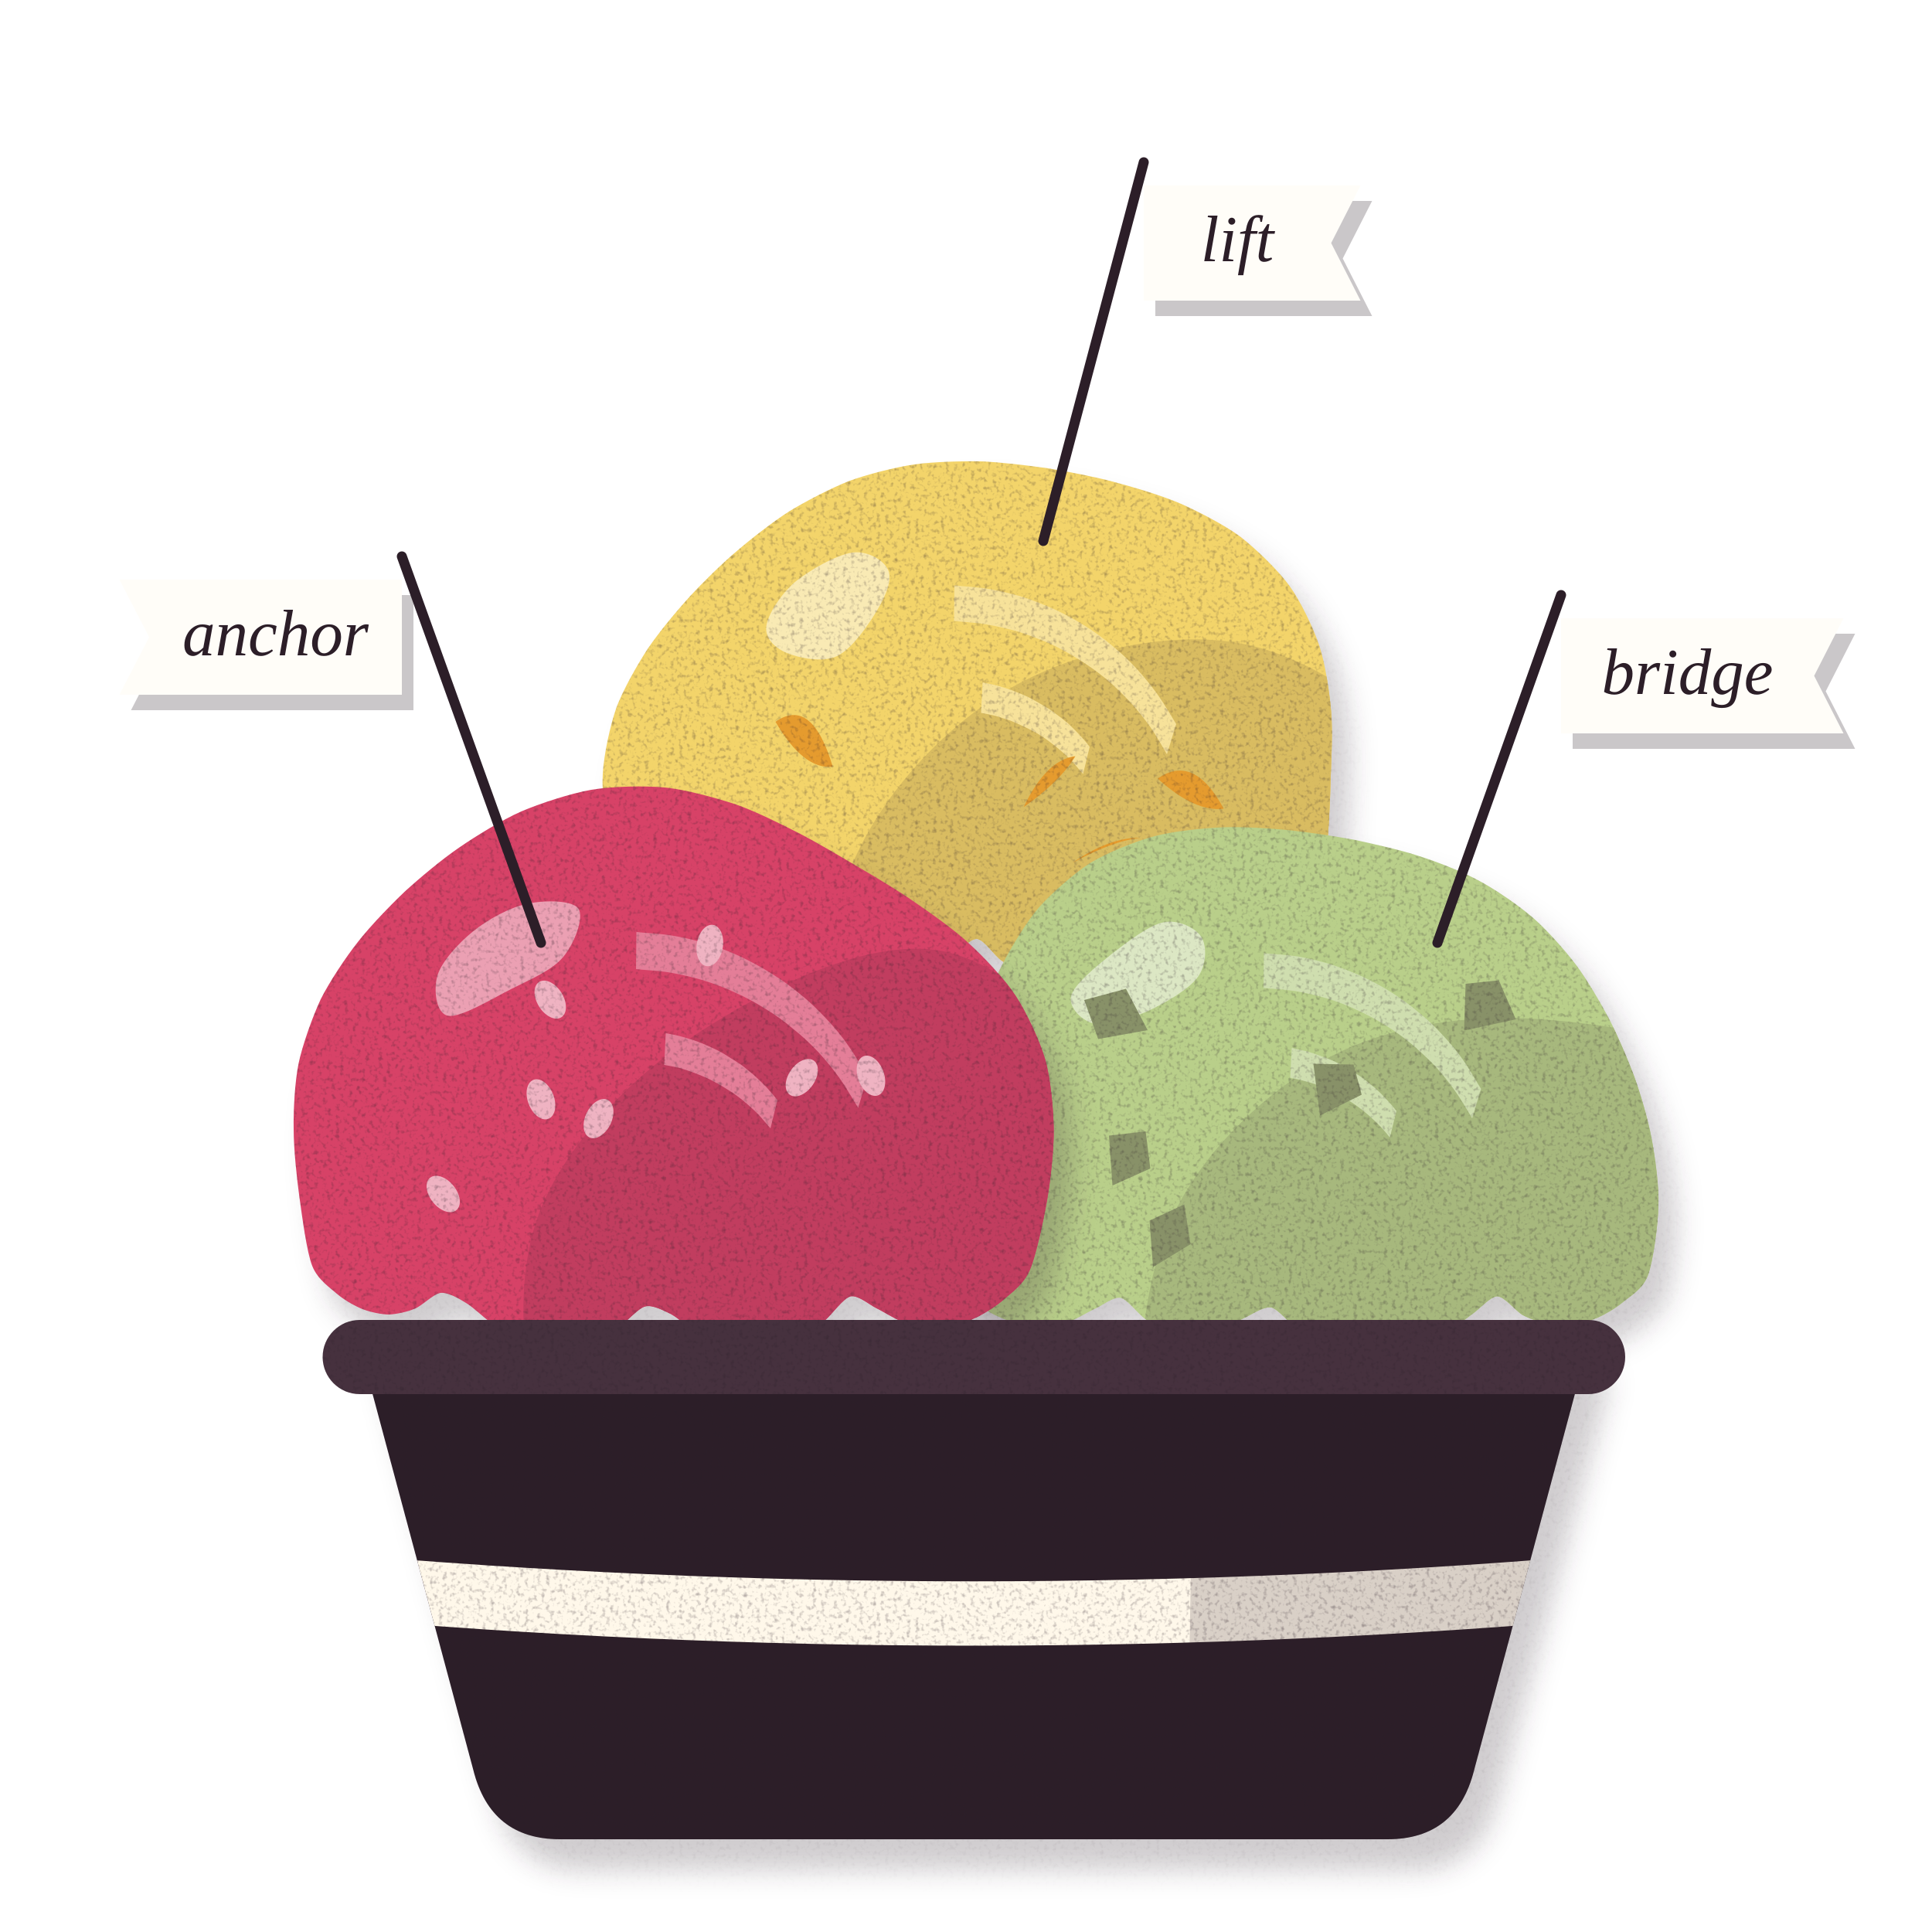
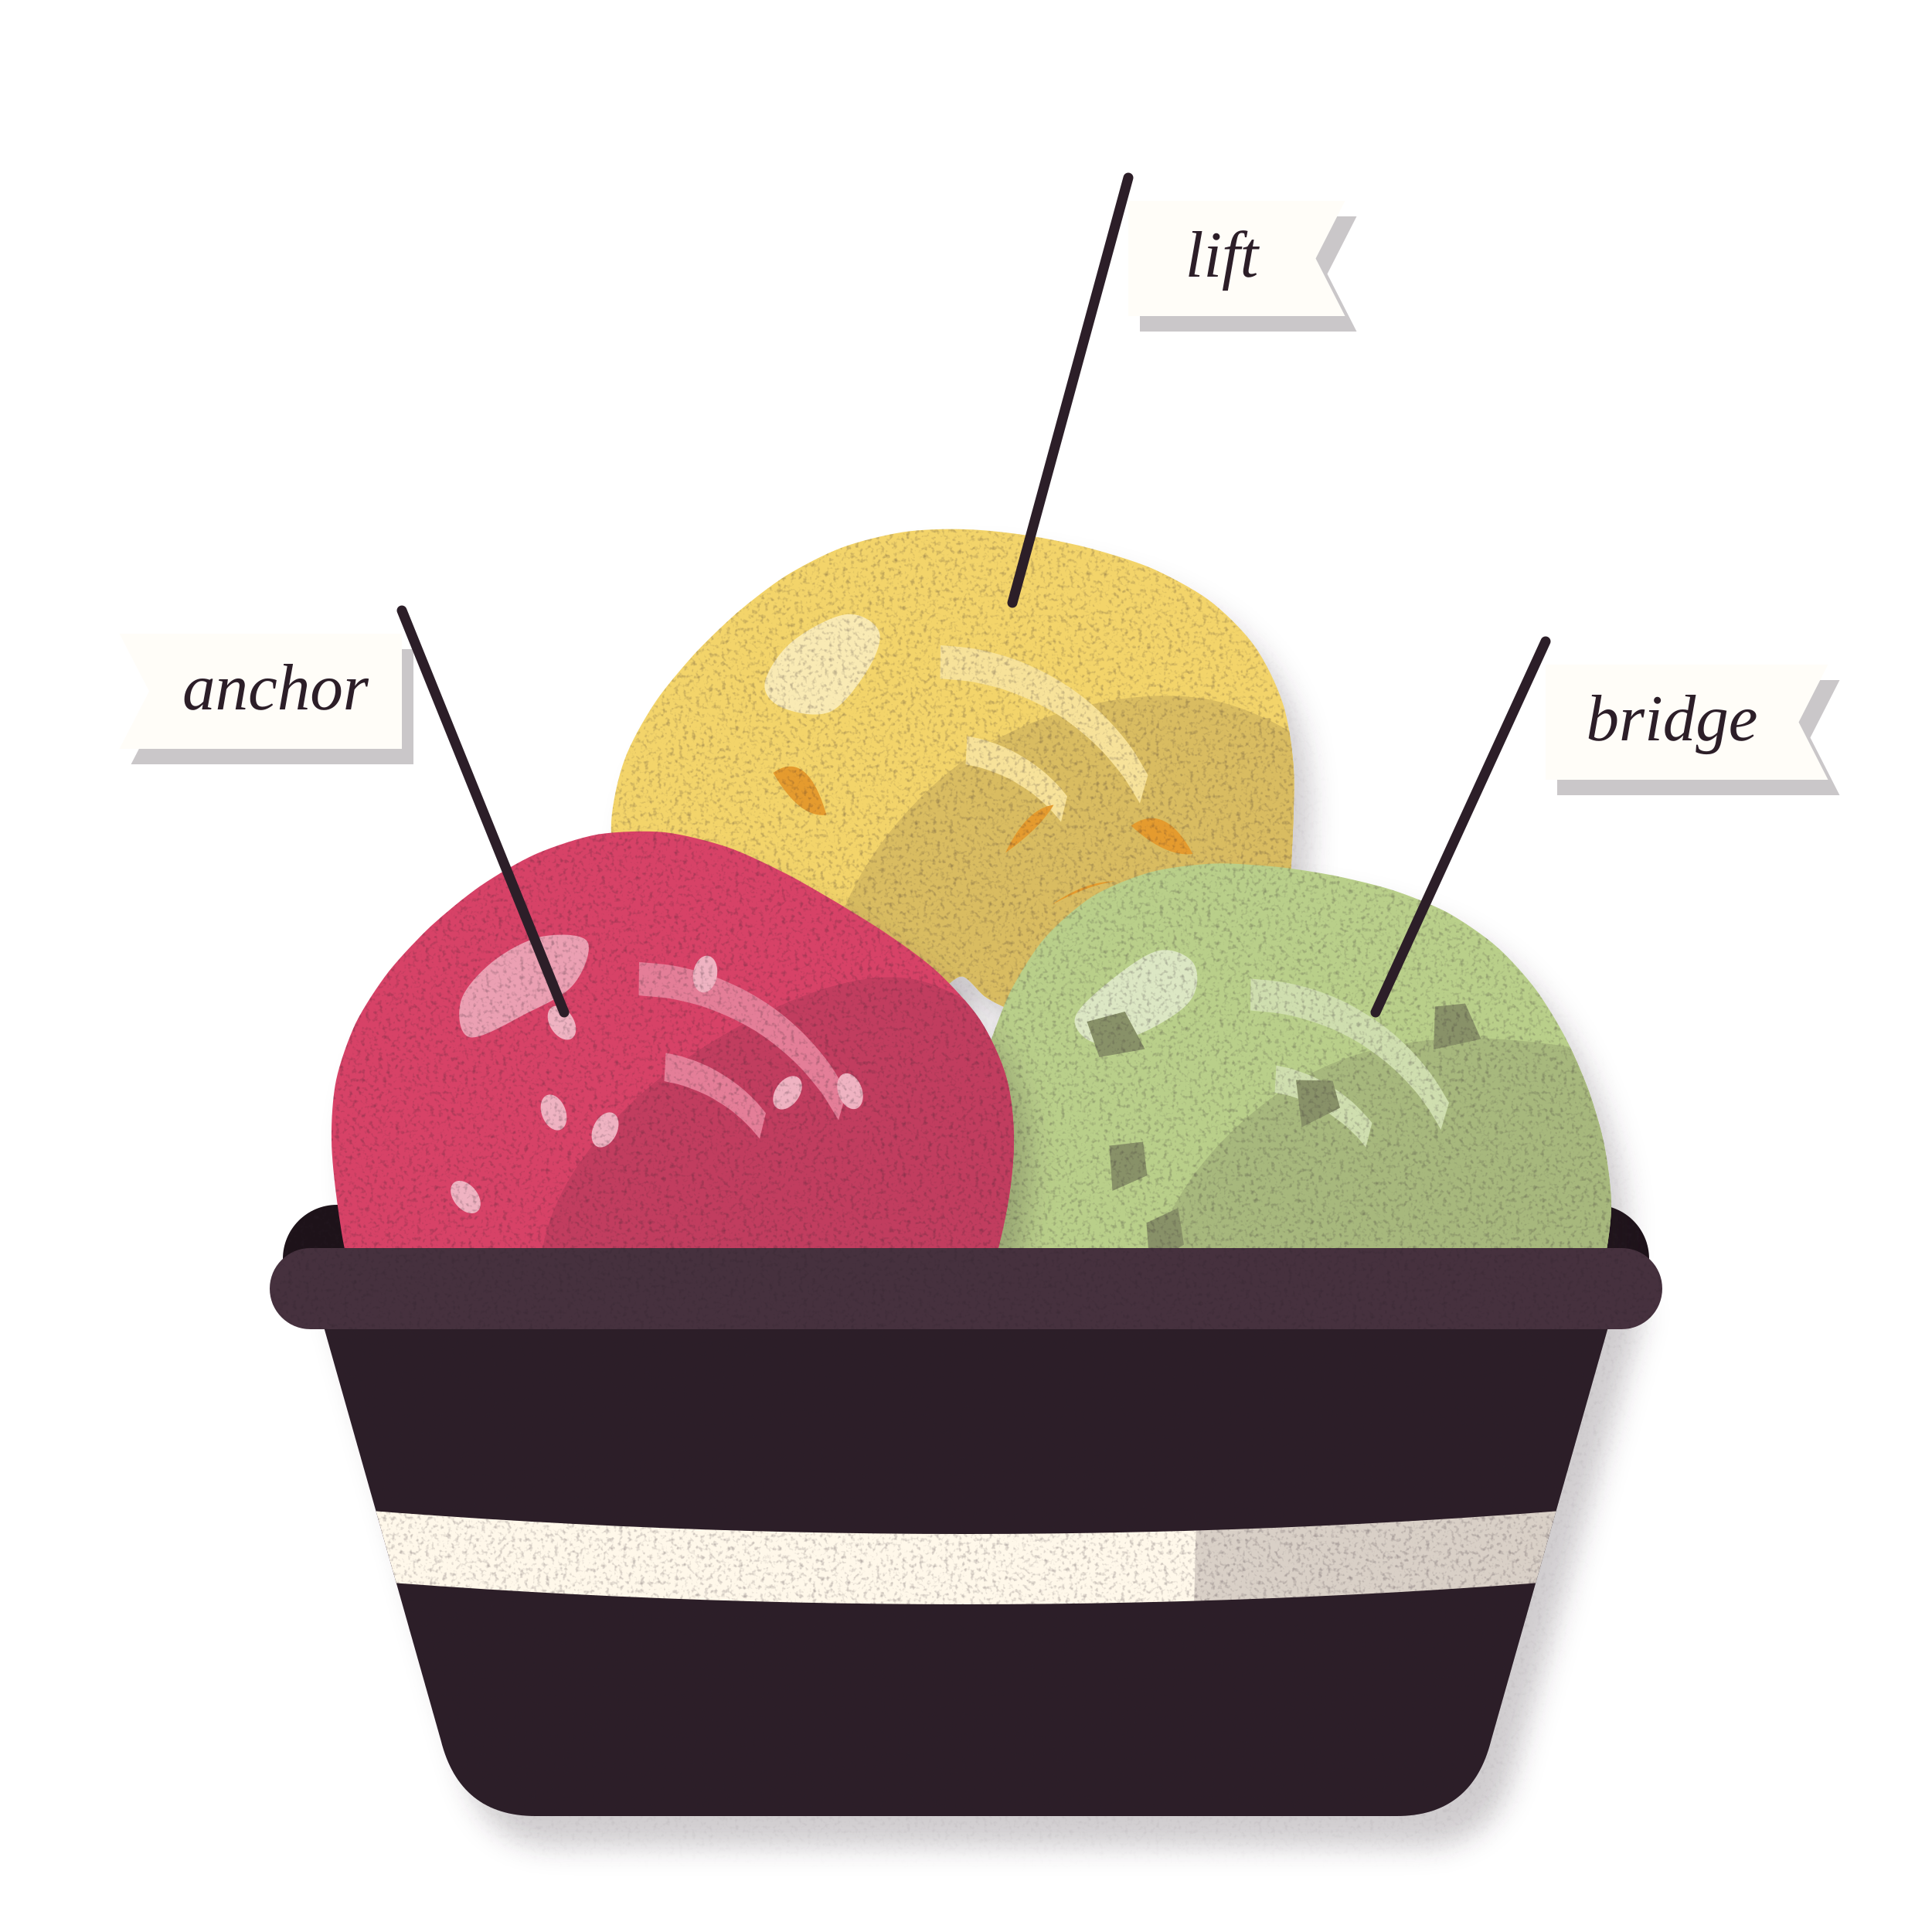
<svg xmlns="http://www.w3.org/2000/svg" viewBox="0 0 500 500" width="500" height="500" aria-hidden="true">
  <defs>
    <filter id="soft" x="-20%" y="-20%" width="140%" height="140%">
      <feGaussianBlur stdDeviation="3.5" />
    </filter>
    <filter id="grain" x="-5%" y="-5%" width="110%" height="110%" color-interpolation-filters="sRGB">
      <feTurbulence type="fractalNoise" baseFrequency="0.9" numOctaves="2" seed="9" stitchTiles="stitch" result="n" />
      <feColorMatrix in="n" type="matrix" values="0 0 0 0 0.17 0 0 0 0 0.12 0 0 0 0 0.16 0 0 0 -0.84 0.41" result="s" />
      <feComposite in="s" in2="SourceAlpha" operator="in" result="sp" />
      <feMerge>
        <feMergeNode in="SourceGraphic" />
        <feMergeNode in="sp" />
      </feMerge>
    </filter>
-     <path id="hs1" d="M163.8,235.3C162,231.8 158.7,223.2 157.6,218.2C156.5,213.2 155.7,205.2 156,200.2C156.3,195.2 157.9,187.8 159.5,183.2C161.2,178.6 165,171.9 167.7,167.8C170.4,163.8 175.2,158 178.5,154.4C181.7,150.9 187,145.7 190.7,142.6C194.3,139.5 200.2,134.9 204.3,132.3C208.4,129.8 215.1,126.3 219.7,124.5C224.3,122.8 231.7,120.9 236.6,120.2C241.5,119.5 249.1,119.3 254,119.4C258.9,119.6 266.4,120.5 271.2,121.2C276.1,122 283.4,123.4 288.2,124.7C293.1,126 300.5,128.2 305.2,130.2C309.8,132.2 317,135.9 321,138.9C325,142 330.8,147.6 333.7,151.6C336.6,155.6 340,162.7 341.5,167.3C343,171.9 344.1,179.4 344.5,184.2C344.9,188.9 344.6,196 344.4,200.7C344.3,205.4 344,212.5 343.6,217.3C343.2,222.1 343.1,231.1 341.9,234.6C340.8,238 337.4,240.2 335.6,241.8C333.8,243.5 331,245.2 329.2,246.2C327.4,247.1 324.7,248.2 322.9,248.6C321,249 318.3,249.3 316.5,249.1C314.7,249 311.9,248.4 310.1,247.7C308.3,247.1 305.6,245.3 303.8,244.4C302,243.5 299.2,241 297.4,241.4C295.6,241.8 292.9,246 291,247.4C289.2,248.8 286.5,250.4 284.7,251.2C282.9,252 280.1,252.9 278.3,253.3C276.5,253.6 273.8,253.7 272,253.5C270.2,253.3 267.4,252.6 265.6,252C263.8,251.3 261,249.9 259.2,248.6C257.4,247.4 254.7,243.2 252.9,243C251.1,242.8 248.3,246.2 246.5,247.4C244.7,248.5 242,250.3 240.2,251C238.4,251.8 235.6,252.5 233.8,252.7C232,252.9 229.2,252.7 227.4,252.3C225.6,251.9 222.9,250.9 221.1,249.9C219.3,248.9 216.5,246.6 214.7,245.5C212.9,244.4 210.2,242 208.4,242.2C206.6,242.4 203.8,245.9 202,246.9C200.2,248 197.4,249.1 195.6,249.6C193.8,250.1 191.1,250.5 189.3,250.5C187.5,250.5 184.7,250.1 182.9,249.6C181.1,249.1 178.4,248 176.6,247C174.8,246 172,244.2 170.2,242.6C168.4,240.9 165.6,238.8 163.8,235.3Z" />
+     <path id="hs1" d="M165.6,245.4C163.9,242.2 160.8,234.1 159.7,229.4C158.7,224.8 158,217.2 158.2,212.6C158.5,207.9 160,201 161.6,196.7C163.1,192.4 166.7,186.1 169.2,182.3C171.7,178.4 176.3,173.1 179.3,169.7C182.3,166.4 187.3,161.6 190.7,158.6C194.1,155.7 199.6,151.4 203.4,149C207.3,146.6 213.6,143.3 217.9,141.7C222.2,140.1 229.2,138.4 233.7,137.7C238.3,137 245.4,136.8 250,137C254.6,137.1 261.6,137.9 266.1,138.6C270.6,139.3 277.6,140.7 282.1,141.9C286.6,143.1 293.6,145.2 297.9,147C302.2,148.9 308.9,152.4 312.7,155.2C316.5,158 321.9,163.3 324.6,167.1C327.3,170.8 330.5,177.4 331.9,181.8C333.4,186.1 334.3,193.1 334.7,197.6C335.1,202 334.8,208.6 334.7,213C334.5,217.4 334.2,224.1 333.9,228.6C333.6,233.1 333.4,241.5 332.3,244.7C331.3,248 328.1,250 326.4,251.6C324.7,253.1 322.1,254.7 320.4,255.6C318.7,256.5 316.1,257.5 314.5,257.9C312.8,258.3 310.2,258.5 308.5,258.4C306.8,258.3 304.2,257.7 302.5,257.1C300.9,256.4 298.3,254.8 296.6,253.9C294.9,253.1 292.3,250.8 290.6,251.1C289,251.5 286.4,255.4 284.7,256.7C283,258 280.4,259.5 278.7,260.3C277,261.1 274.5,261.9 272.8,262.2C271.1,262.5 268.5,262.6 266.8,262.5C265.1,262.3 262.6,261.7 260.9,261C259.2,260.4 256.6,259.1 254.9,257.9C253.2,256.7 250.6,252.8 249,252.7C247.3,252.5 244.7,255.7 243,256.7C241.3,257.8 238.7,259.4 237,260.2C235.4,260.9 232.8,261.5 231.1,261.7C229.4,261.9 226.8,261.7 225.1,261.4C223.4,261 220.9,260 219.2,259.1C217.5,258.2 214.9,256 213.2,254.9C211.5,253.9 209,251.7 207.3,251.9C205.6,252.1 203,255.4 201.3,256.3C199.6,257.3 197.1,258.4 195.4,258.8C193.7,259.3 191.1,259.7 189.4,259.7C187.7,259.7 185.1,259.3 183.5,258.8C181.8,258.4 179.2,257.3 177.5,256.4C175.8,255.4 173.2,253.8 171.5,252.2C169.9,250.7 167.3,248.7 165.6,245.4Z" />
    <clipPath id="hc2">
      <use href="#hs1" />
    </clipPath>
-     <path id="hs3" d="M244.6,329C243.5,325.5 243,316.3 243.1,311.5C243.2,306.6 244.3,299.3 245.1,294.7C245.9,290.2 247.5,283.7 248.7,279.4C249.8,275.1 251.8,268.6 253.3,264.3C254.9,260 257.4,253.3 259.6,249.2C261.8,245 265.7,238.5 268.9,234.8C272.1,231.2 278,226 282.2,223.3C286.5,220.7 293.9,217.7 298.8,216.4C303.6,215.1 311.6,214.3 316.6,214.1C321.5,213.9 329.2,214.4 334,214.9C338.8,215.4 346.1,216.5 350.8,217.4C355.4,218.4 362.6,220 367.1,221.5C371.6,222.9 378.5,225.6 382.7,227.9C386.9,230.1 393,234.3 396.6,237.4C400.1,240.4 405,245.9 407.8,249.6C410.6,253.3 414.2,259.5 416.4,263.6C418.5,267.7 421.3,274.2 422.9,278.5C424.5,282.9 426.5,289.7 427.4,294.5C428.3,299.2 429.4,307 429.2,312C429.1,317.1 427.8,326.5 426.5,330C425.2,333.6 421.8,335.5 420,337C418.1,338.6 415.3,340.2 413.5,341C411.6,341.8 408.8,342.6 407,342.9C405.1,343.1 402.3,343 400.5,342.6C398.7,342.2 395.8,341.3 394,340.3C392.2,339.2 389.3,335.5 387.5,335.5C385.7,335.5 382.9,338.8 381,340.1C379.2,341.4 376.4,343.7 374.5,344.8C372.7,345.9 369.9,347.3 368,348C366.2,348.8 363.4,349.6 361.5,349.9C359.7,350.3 356.9,350.5 355,350.5C353.2,350.4 350.4,350 348.5,349.6C346.7,349.2 343.9,348.2 342,347.4C340.2,346.5 337.4,345 335.5,343.8C333.7,342.5 330.9,338.9 329.1,338.4C327.2,338 324.4,339.9 322.6,340.8C320.7,341.6 317.9,343.6 316.1,344.3C314.2,345 311.4,345.6 309.6,345.6C307.7,345.7 304.9,345.3 303.1,344.7C301.2,344.1 298.4,342.8 296.6,341.5C294.7,340.3 291.9,336.4 290.1,335.9C288.2,335.5 285.4,337.8 283.6,338.6C281.8,339.4 278.9,341.2 277.1,341.9C275.3,342.5 272.4,343.2 270.6,343.3C268.8,343.4 266,343.2 264.1,342.8C262.3,342.4 259.5,341.3 257.6,340.4C255.8,339.5 253,337.8 251.1,336.2C249.3,334.6 245.8,332.5 244.6,329Z" />
+     <path id="hs3" d="M248.4,328.5C247.4,325.3 246.9,316.9 247,312.5C247.1,308 248.1,301.3 248.8,297.2C249.5,293 251,287.1 252.1,283.2C253.2,279.3 254.9,273.3 256.4,269.4C257.8,265.5 260,259.4 262,255.6C264.1,251.8 267.6,245.8 270.6,242.5C273.5,239.2 278.9,234.4 282.7,232C286.6,229.6 293.4,226.9 297.8,225.7C302.3,224.5 309.5,223.7 314.1,223.5C318.6,223.3 325.6,223.9 330,224.3C334.4,224.7 341,225.8 345.3,226.6C349.6,227.5 356.1,229 360.2,230.3C364.3,231.6 370.6,234.1 374.5,236.1C378.3,238.2 383.9,242 387.1,244.8C390.4,247.6 394.8,252.6 397.4,256C399.9,259.4 403.3,265 405.2,268.7C407.2,272.5 409.7,278.4 411.2,282.4C412.6,286.4 414.5,292.6 415.3,297C416.1,301.3 417.1,308.4 417,313C416.8,317.6 415.6,326.2 414.4,329.4C413.2,332.7 410.2,334.4 408.5,335.8C406.8,337.2 404.3,338.7 402.6,339.4C400.9,340.2 398.3,340.9 396.6,341.1C395,341.3 392.4,341.2 390.7,340.9C389,340.6 386.5,339.7 384.8,338.8C383.1,337.8 380.5,334.4 378.9,334.4C377.2,334.4 374.6,337.4 372.9,338.6C371.2,339.8 368.7,341.9 367,342.9C365.3,343.9 362.7,345.2 361.1,345.8C359.4,346.5 356.8,347.3 355.1,347.6C353.5,347.9 350.9,348.1 349.2,348.1C347.5,348 345,347.7 343.3,347.3C341.6,346.9 339,346 337.3,345.2C335.7,344.5 333.1,343.1 331.4,342C329.7,340.8 327.2,337.5 325.5,337.1C323.8,336.7 321.2,338.5 319.6,339.2C317.9,340 315.3,341.8 313.6,342.5C311.9,343.1 309.4,343.6 307.7,343.7C306,343.7 303.4,343.3 301.8,342.8C300.1,342.3 297.5,341.1 295.8,339.9C294.2,338.8 291.6,335.2 289.9,334.8C288.2,334.4 285.7,336.5 284,337.2C282.3,338 279.7,339.6 278,340.2C276.4,340.8 273.8,341.4 272.1,341.5C270.4,341.6 267.9,341.4 266.2,341.1C264.5,340.7 261.9,339.7 260.3,338.9C258.6,338 256,336.5 254.3,335C252.6,333.6 249.4,331.7 248.4,328.5Z" />
    <clipPath id="hc4">
      <use href="#hs3" />
    </clipPath>
-     <path id="hs5" d="M80.8,327.6C79.4,324.1 78.2,314.9 77.5,309.9C76.8,304.9 76,297.2 76,292.3C75.9,287.4 76.3,279.9 77.3,275.1C78.3,270.4 80.9,263.1 83,258.6C85.2,254.2 89.5,247.7 92.6,243.8C95.7,239.8 101.1,234.2 104.8,230.7C108.5,227.3 114.6,222.2 118.9,219.3C123.1,216.4 130.1,212.1 134.9,210C139.8,207.9 147.8,205.3 153,204.4C158.3,203.5 166.7,203.3 172,203.8C177.3,204.3 185.3,206.5 190.2,208.1C195.2,209.8 202.2,213.3 206.7,215.6C211.2,217.9 217.6,221.7 221.8,224.2C226.1,226.7 232.5,230.5 236.6,233.4C240.7,236.2 247.1,240.7 250.8,244.2C254.6,247.6 260.1,253.5 262.9,257.8C265.7,262.1 269.1,269.4 270.5,274.2C271.9,279.1 272.6,286.9 272.7,292C272.8,297.2 271.9,305.3 271,310.5C270.1,315.7 268.1,325.1 266.5,328.7C264.9,332.4 261.8,334.5 259.9,336.2C258,337.9 255.1,339.7 253.2,340.7C251.4,341.6 248.5,342.7 246.6,343.1C244.7,343.5 241.9,343.7 240,343.6C238.1,343.4 235.2,342.8 233.4,342C231.5,341.3 228.6,339.4 226.7,338.5C224.8,337.5 222,335.1 220.1,335.5C218.2,336 215.3,340.2 213.5,341.7C211.6,343.1 208.7,344.8 206.8,345.7C204.9,346.6 202.1,347.7 200.2,348.1C198.3,348.5 195.4,348.8 193.6,348.7C191.7,348.6 188.8,348.1 186.9,347.6C185,347 182.2,345.8 180.3,344.8C178.4,343.7 175.5,341.1 173.7,340.1C171.8,339.2 168.9,337.6 167,338.1C165.2,338.5 162.3,342 160.4,343.2C158.5,344.4 155.6,345.8 153.8,346.4C151.9,347.1 149,347.8 147.1,348C145.3,348.2 142.4,348.1 140.5,347.8C138.6,347.5 135.7,346.7 133.9,346C132,345.2 129.1,343.7 127.2,342.4C125.4,341.2 122.5,338.3 120.6,337.2C118.7,336 115.9,334.4 114,334.6C112.1,334.9 109.2,338 107.3,338.7C105.5,339.5 102.6,340.1 100.7,340.2C98.8,340.2 96,339.6 94.1,338.9C92.2,338.2 89.3,336.6 87.4,335C85.6,333.4 82.2,331.2 80.8,327.6Z" />
+     <path id="hs5" d="M90.1,326.6C88.9,323.4 87.8,315.2 87.2,310.7C86.6,306.2 85.8,299.3 85.8,294.9C85.7,290.5 86.1,283.8 87,279.5C87.9,275.2 90.2,268.7 92.1,264.7C94.1,260.7 97.9,254.9 100.7,251.3C103.5,247.8 108.3,242.7 111.6,239.6C115,236.5 120.4,232 124.3,229.3C128.1,226.7 134.4,222.9 138.7,221C143.1,219.1 150.2,216.7 154.9,215.9C159.7,215.2 167.3,214.9 172,215.4C176.7,215.9 184,217.8 188.4,219.3C192.8,220.8 199.2,224 203.2,226C207.2,228 213,231.5 216.8,233.7C220.5,236 226.3,239.4 230,242C233.7,244.5 239.4,248.5 242.8,251.7C246.1,254.8 251.1,260.1 253.6,263.9C256.1,267.7 259.2,274.3 260.4,278.7C261.7,283 262.4,290 262.4,294.7C262.5,299.3 261.7,306.6 260.9,311.2C260.1,315.9 258.3,324.3 256.9,327.6C255.5,330.8 252.6,332.8 250.9,334.3C249.2,335.8 246.6,337.4 245,338.3C243.3,339.2 240.7,340.2 239,340.5C237.3,340.9 234.7,341.1 233,340.9C231.4,340.8 228.8,340.2 227.1,339.5C225.4,338.9 222.8,337.2 221.1,336.3C219.4,335.5 216.9,333.3 215.2,333.7C213.5,334.1 210.9,337.9 209.2,339.2C207.5,340.5 205,342 203.3,342.8C201.6,343.7 199,344.6 197.3,345C195.6,345.3 193,345.6 191.4,345.5C189.7,345.5 187.1,345 185.4,344.5C183.7,344 181.1,342.9 179.4,342C177.8,341 175.2,338.7 173.5,337.8C171.8,337 169.2,335.6 167.5,336C165.9,336.4 163.3,339.5 161.6,340.6C159.9,341.7 157.3,342.9 155.6,343.5C153.9,344.1 151.4,344.7 149.7,344.9C148,345.1 145.4,345 143.7,344.8C142,344.5 139.4,343.8 137.8,343.1C136.1,342.4 133.5,341 131.8,339.9C130.1,338.8 127.5,336.2 125.9,335.2C124.2,334.2 121.6,332.7 119.9,332.9C118.2,333.1 115.6,335.9 113.9,336.6C112.3,337.3 109.7,337.8 108,337.9C106.3,337.9 103.7,337.4 102,336.7C100.3,336.1 97.8,334.7 96.1,333.3C94.4,331.8 91.4,329.8 90.1,326.6Z" />
    <clipPath id="hc6">
      <use href="#hs5" />
    </clipPath>
-     <path id="ht7" d="M93,348L411,348L381.5,458.1Q377,476 359.1,476L144.9,476Q127,476 122.5,458.1Z" />
+     <path id="ht7" d="M80,330L420,330L385.9,450.4Q381,470 361.4,470L138.6,470Q119,470 114.1,450.4Z" />
    <clipPath id="hc8">
      <use href="#ht7" />
    </clipPath>
  </defs>
  <g filter="url(#grain)">
-     <use href="#hs1" transform="translate(4.7,6.6)" fill="#2c1e28" opacity=".22" filter="url(#soft)" />
+     <rect x="73.2" y="311.8" width="353.6" height="28" rx="14" fill="#1d1219" />
+     <use href="#hs1" transform="translate(4.4,6.2)" fill="#2c1e28" opacity=".22" filter="url(#soft)" />
    <use href="#hs1" fill="#f3d46a" />
    <g clip-path="url(#hc2)">
-       <path d="M400.9,253C401.8,272.1 390.1,298.8 376.7,312.5C363.2,326.3 339,333.7 320.3,335.7C301.5,337.8 282,333.1 264.2,324.9C246.4,316.7 220.6,303.7 213.4,286.6C206.3,269.5 213.1,240.4 221.2,222.2C229.3,204.1 245.6,187 262.2,177.7C278.8,168.4 302.8,163.1 321,166.5C339.2,169.8 358.1,183.4 371.4,197.8C384.8,212.3 400.1,233.9 400.9,253Z" fill="#d9bc61" />
-       <path d="M232.6,157.1C232.2,159.8 228.8,162.3 224.9,164.3C221.1,166.3 213.9,169.5 209.6,169C205.3,168.5 200.8,164 198.9,161.3C197,158.6 196.2,155.2 198.1,152.8C200,150.4 205.5,147.8 210.3,147C215.2,146.3 223.5,146.7 227.2,148.4C230.9,150.1 233,154.5 232.6,157.1Z" fill="#f9eab4" transform="rotate(-32 214.5 157.1)" />
-       <path d="M247,151.5C248.4,151.7 252.9,151.9 255.8,152.4C258.7,152.9 261.6,153.6 264.4,154.4C267.2,155.3 270,156.4 272.7,157.6C275.3,158.8 278,160.2 280.5,161.8C283,163.3 285.4,165.1 287.6,166.9C289.9,168.8 292.1,170.8 294.1,173C296.1,175.2 298,177.5 299.7,179.9C301.4,182.3 303.6,186.1 304.4,187.4L302,195.2 302,195.2C301.3,194 299.2,190.3 297.6,188C295.9,185.7 294.1,183.4 292.2,181.4C290.2,179.3 288.2,177.3 286,175.5C283.8,173.7 281.5,172.1 279.1,170.6C276.7,169.1 274.2,167.7 271.6,166.5C269,165.4 266.3,164.4 263.6,163.5C260.9,162.7 258.1,162.1 255.3,161.6C252.5,161.1 248.3,160.9 246.9,160.7Z" fill="#f7e29a" />
-       <path d="M254.3,176.6C255,176.8 257,177.1 258.3,177.5C259.7,177.9 261,178.3 262.3,178.8C263.6,179.3 264.8,179.8 266.1,180.4C267.3,181 268.5,181.7 269.7,182.4C270.9,183.1 272.1,183.8 273.2,184.7C274.3,185.5 275.3,186.3 276.4,187.2C277.4,188.2 278.4,189.1 279.3,190.1C280.3,191.1 281.6,192.7 282,193.3L280.3,200.3 280.3,200.3C279.8,199.8 278.6,198.3 277.7,197.3C276.8,196.4 275.9,195.4 274.9,194.6C273.9,193.7 272.9,192.9 271.8,192.1C270.8,191.3 269.7,190.6 268.6,189.9C267.4,189.3 266.3,188.6 265.1,188.1C263.9,187.5 262.7,187 261.5,186.5C260.3,186.1 259,185.7 257.8,185.3C256.5,185 254.6,184.6 253.9,184.5Z" fill="#f7e29a" />
-       <path d="M264.9,208.9q9.4,-6.6 13.4,-13.2q-7.5,0.9 -13.4,13.2Z" fill="#e59b2e" />
-       <path d="M283.6,224.9q9.4,-6.6 16.9,-8.2q-7.5,0.9 -16.9,8.2Z" fill="#e59b2e" />
-       <path d="M277.6,223.3q9.4,-6.6 17.6,-6.5q-7.5,0.9 -17.6,6.5Z" fill="#e59b2e" />
-       <path d="M200.7,186.8q9.4,-6.6 14.8,11.6q-7.5,0.9 -14.8,-11.6Z" fill="#e59b2e" />
-       <path d="M299.6,201.5q9.4,-6.6 17.1,7.8q-7.5,0.9 -17.1,-7.8Z" fill="#e59b2e" />
+       <path d="M387.6,262C388.4,279.9 377.4,304.8 364.8,317.7C352.2,330.7 329.6,337.5 312.1,339.4C294.5,341.4 276.2,337 259.5,329.3C242.9,321.6 218.7,309.5 212,293.4C205.3,277.4 211.7,250.2 219.3,233.2C226.9,216.2 242.1,200.2 257.7,191.5C273.3,182.8 295.6,177.9 312.7,181C329.7,184.2 347.5,196.9 359.9,210.4C372.4,223.9 386.8,244.1 387.6,262Z" fill="#d9bc61" />
+       <path d="M230,172.2C229.6,174.7 226.4,177.1 222.8,179C219.2,180.8 212.5,183.8 208.4,183.4C204.4,182.9 200.2,178.6 198.4,176.1C196.6,173.6 195.9,170.4 197.7,168.2C199.5,166 204.6,163.5 209.1,162.8C213.6,162.1 221.4,162.5 224.9,164.1C228.4,165.6 230.3,169.8 230,172.2Z" fill="#f9eab4" transform="rotate(-32 213 172.2)" />
+       <path d="M243.4,167C244.8,167.1 248.9,167.4 251.7,167.8C254.4,168.3 257.1,168.9 259.7,169.7C262.4,170.5 265,171.5 267.5,172.7C270,173.8 272.4,175.1 274.8,176.6C277.1,178 279.4,179.7 281.5,181.4C283.6,183.2 285.7,185.1 287.5,187.1C289.4,189.1 291.2,191.3 292.8,193.5C294.4,195.8 296.4,199.4 297.1,200.6L295,207.9 295,207.9C294.3,206.8 292.3,203.3 290.8,201.1C289.2,199 287.5,196.9 285.7,194.9C283.9,193 282,191.2 279.9,189.5C277.9,187.8 275.7,186.2 273.5,184.8C271.2,183.4 268.9,182.2 266.5,181.1C264,180 261.5,179 259,178.2C256.5,177.5 253.9,176.9 251.3,176.4C248.6,176 244.6,175.8 243.3,175.6Z" fill="#f7e29a" />
+       <path d="M250.3,190.5C250.9,190.6 252.8,191 254.1,191.3C255.3,191.7 256.5,192.1 257.8,192.5C259,193 260.2,193.5 261.3,194C262.5,194.6 263.6,195.2 264.7,195.9C265.8,196.5 266.9,197.3 267.9,198C269,198.8 270,199.6 270.9,200.4C271.9,201.3 272.8,202.2 273.7,203.1C274.6,204.1 275.8,205.6 276.2,206.1L274.6,212.7 274.6,212.7C274.2,212.2 273,210.8 272.2,209.9C271.3,209 270.5,208.1 269.5,207.3C268.6,206.5 267.7,205.7 266.7,205C265.7,204.3 264.7,203.6 263.6,203C262.6,202.3 261.5,201.7 260.4,201.2C259.3,200.7 258.2,200.2 257,199.8C255.9,199.3 254.7,199 253.5,198.6C252.3,198.3 250.5,198 249.9,197.8Z" fill="#f7e29a" />
+       <path d="M260.2,220.7q8.8,-6.2 12.5,-12.4q-7,0.9 -12.5,12.4Z" fill="#e59b2e" />
+       <path d="M277.7,235.7q8.8,-6.2 15.8,-7.7q-7,0.9 -15.8,7.7Z" fill="#e59b2e" />
+       <path d="M272.1,234.2q8.8,-6.2 16.5,-6.1q-7,0.9 -16.5,6.1Z" fill="#e59b2e" />
+       <path d="M200.1,200q8.8,-6.2 13.8,10.9q-7,0.9 -13.8,-10.9Z" fill="#e59b2e" />
+       <path d="M292.7,213.7q8.8,-6.2 16,7.3q-7,0.9 -16,-7.3Z" fill="#e59b2e" />
    </g>
-     <use href="#hs3" transform="translate(4.6,6.4)" fill="#2c1e28" opacity=".22" filter="url(#soft)" />
+     <use href="#hs3" transform="translate(4.2,5.9)" fill="#2c1e28" opacity=".22" filter="url(#soft)" />
    <use href="#hs3" fill="#b9cf8a" />
    <g clip-path="url(#hc4)">
-       <path d="M471.2,346C469.1,365.1 458.3,383.4 446.4,397.9C434.5,412.4 417.6,428.9 399.9,433C382.3,437.1 357.2,431.9 340.4,422.6C323.5,413.3 305.2,394.9 298.9,377.2C292.7,359.5 295.5,333.4 302.9,316.2C310.2,299.1 327,282.8 343.1,274.1C359.1,265.4 379.7,262.3 399.1,263.8C418.5,265.3 447.5,269.5 459.5,283.2C471.5,296.8 473.4,326.9 471.2,346Z" fill="#a7b87d" />
-       <path d="M313.7,252.2C313.7,254.9 311.1,259 307.4,260.5C303.7,262 296.5,261.7 291.7,261.1C286.8,260.4 280.9,258.9 278.4,256.6C276,254.4 274.8,249.5 277,247.3C279.2,245.1 286.8,244.2 291.8,243.6C296.9,243.1 303.8,242.4 307.5,243.8C311.1,245.2 313.7,249.4 313.7,252.2Z" fill="#dce7c4" transform="rotate(-32 295.4 252.2)" />
-       <path d="M327.1,246.7C328.5,246.8 332.9,247.1 335.7,247.5C338.6,248 341.4,248.7 344.2,249.5C346.9,250.4 349.6,251.4 352.3,252.6C354.9,253.8 357.5,255.2 359.9,256.7C362.3,258.2 364.7,259.9 366.9,261.8C369.2,263.6 371.3,265.6 373.2,267.7C375.2,269.8 377.1,272.1 378.7,274.4C380.4,276.8 382.5,280.6 383.3,281.8L381,289.4 381,289.4C380.3,288.3 378.2,284.6 376.6,282.4C375,280.1 373.2,277.9 371.4,275.9C369.5,273.9 367.4,272 365.3,270.2C363.2,268.4 360.9,266.8 358.5,265.3C356.2,263.9 353.7,262.5 351.2,261.4C348.7,260.2 346.1,259.2 343.4,258.4C340.8,257.6 338,257 335.3,256.5C332.6,256.1 328.4,255.8 327,255.7Z" fill="#cfdeaf" />
-       <path d="M334.3,271.2C335,271.4 337,271.8 338.3,272.1C339.6,272.5 340.8,272.9 342.1,273.4C343.4,273.8 344.6,274.4 345.8,274.9C347,275.5 348.2,276.2 349.4,276.9C350.5,277.6 351.7,278.3 352.8,279.1C353.8,279.9 354.9,280.8 355.9,281.6C356.9,282.5 357.9,283.5 358.8,284.5C359.7,285.4 361,287 361.4,287.5L359.7,294.4 359.7,294.4C359.3,293.9 358.1,292.4 357.2,291.5C356.3,290.6 355.4,289.7 354.4,288.8C353.5,288 352.5,287.2 351.4,286.4C350.4,285.7 349.3,284.9 348.2,284.3C347.2,283.6 346,283 344.9,282.5C343.7,281.9 342.5,281.4 341.3,280.9C340.1,280.5 338.9,280.1 337.7,279.8C336.4,279.4 334.5,279.1 333.9,278.9Z" fill="#cfdeaf" />
-       <path d="M308.1,322 L298.4,327.9 L297.5,315.9 L306.5,311.7Z" fill="#889168" />
-       <path d="M297.7,302.4 L287.9,306.8 L287,293.9 L296.5,292.8Z" fill="#889168" />
-       <path d="M297,266.6 L284.2,268.9 L280.6,258.8 L291.4,255.9Z" fill="#889168" />
-       <path d="M392.3,263.8 L378.9,266.7 L379.3,254.6 L387.9,253.7Z" fill="#889168" />
-       <path d="M352.4,283.3 L341.6,288.7 L339.9,275.3 L350.3,275.5Z" fill="#889168" />
+       <path d="M455.3,344C453.3,361.5 443.5,378.1 432.7,391.4C421.8,404.6 406.3,419.7 390.2,423.4C374.1,427.2 351.2,422.5 335.8,414C320.4,405.5 303.7,388.7 298,372.5C292.3,356.3 294.8,332.5 301.6,316.8C308.3,301.1 323.6,286.3 338.3,278.3C352.9,270.4 371.7,267.6 389.4,269C407.1,270.4 433.6,274.1 444.6,286.6C455.6,299.1 457.3,326.5 455.3,344Z" fill="#a7b87d" />
+       <path d="M311.5,258.3C311.5,260.9 309.1,264.6 305.7,265.9C302.4,267.3 295.8,267 291.3,266.5C286.9,265.9 281.5,264.5 279.2,262.4C277,260.3 275.9,255.9 278,253.9C280,251.9 286.9,251.1 291.5,250.5C296.1,250 302.4,249.4 305.8,250.7C309.1,252 311.5,255.8 311.5,258.3Z" fill="#dce7c4" transform="rotate(-32 294.7 258.3)" />
+       <path d="M323.7,253.3C325,253.4 329,253.7 331.6,254.1C334.2,254.5 336.8,255.2 339.3,255.9C341.8,256.7 344.3,257.6 346.7,258.7C349.1,259.8 351.4,261.1 353.6,262.5C355.9,263.9 358,265.4 360.1,267.1C362.1,268.8 364,270.6 365.8,272.5C367.6,274.4 369.3,276.5 370.8,278.6C372.4,280.8 374.3,284.2 375,285.4L372.9,292.4 372.9,292.4C372.3,291.3 370.4,287.9 368.9,285.9C367.5,283.8 365.8,281.8 364.1,280C362.4,278.1 360.5,276.4 358.6,274.8C356.6,273.2 354.5,271.7 352.4,270.3C350.3,269 348,267.8 345.7,266.7C343.4,265.7 341,264.8 338.6,264.1C336.2,263.3 333.7,262.7 331.2,262.3C328.7,261.9 324.9,261.7 323.6,261.5Z" fill="#cfdeaf" />
+       <path d="M330.3,275.7C330.9,275.9 332.7,276.2 333.9,276.5C335.1,276.9 336.2,277.2 337.4,277.7C338.6,278.1 339.7,278.6 340.8,279.1C341.9,279.7 343,280.2 344,280.9C345.1,281.5 346.1,282.2 347.1,282.9C348.1,283.7 349.1,284.4 350,285.2C350.9,286.1 351.8,286.9 352.6,287.8C353.5,288.7 354.7,290.1 355.1,290.6L353.5,296.9 353.5,296.9C353.1,296.5 352,295.1 351.2,294.2C350.4,293.4 349.5,292.6 348.7,291.8C347.8,291 346.9,290.3 345.9,289.6C345,288.9 344,288.2 343,287.6C342,287 341,286.5 339.9,286C338.9,285.5 337.8,285 336.7,284.6C335.6,284.2 334.5,283.8 333.4,283.5C332.2,283.2 330.5,282.9 329.9,282.8Z" fill="#cfdeaf" />
+       <path d="M306.4,322.1 L297.5,327.4 L296.7,316.5 L304.9,312.6Z" fill="#889168" />
+       <path d="M296.9,304.2 L287.9,308.2 L287.1,296.5 L295.8,295.5Z" fill="#889168" />
+       <path d="M296.3,271.5 L284.5,273.6 L281.3,264.4 L291.1,261.8Z" fill="#889168" />
+       <path d="M383.3,268.9 L371,271.6 L371.4,260.5 L379.2,259.7Z" fill="#889168" />
+       <path d="M346.8,286.7 L336.9,291.7 L335.4,279.5 L344.9,279.7Z" fill="#889168" />
    </g>
-     <use href="#hs5" transform="translate(4.9,6.9)" fill="#2c1e28" opacity=".22" filter="url(#soft)" />
+     <use href="#hs5" transform="translate(4.4,6.2)" fill="#2c1e28" opacity=".22" filter="url(#soft)" />
    <use href="#hs5" fill="#d74267" />
    <g clip-path="url(#hc6)">
-       <path d="M310.3,347C311.3,367.1 311.8,393.6 300.5,409.6C289.3,425.7 263,440.2 242.9,443.2C222.7,446.2 196.3,438.3 179.5,427.4C162.7,416.4 148.9,396.1 142.2,377.5C135.4,358.8 132.7,333.7 139,315.4C145.4,297.1 162.7,279.3 180.1,267.7C197.6,256.2 224.6,242.5 243.7,246.1C262.8,249.7 283.7,272.3 294.9,289.1C306,306 309.4,326.9 310.3,347Z" fill="#c13d5f" />
-       <path d="M153.1,247C153.1,249.8 147.4,254.1 143.1,255.5C138.8,256.9 132.9,255.9 127.4,255.4C121.8,254.9 112.2,254.8 109.8,252.6C107.4,250.4 110.2,244.8 113,242.3C115.9,239.8 122,238.1 126.9,237.5C131.8,236.9 138.3,237.3 142.6,238.9C147,240.5 153,244.3 153.1,247Z" fill="#eba0b3" transform="rotate(-32 130.8 247)" />
-       <path d="M164.7,241.2C166.2,241.4 170.8,241.6 173.8,242.1C176.9,242.6 179.9,243.3 182.8,244.2C185.8,245.1 188.7,246.2 191.5,247.5C194.3,248.8 197,250.3 199.6,251.9C202.2,253.5 204.7,255.3 207.1,257.3C209.5,259.2 211.7,261.4 213.8,263.6C215.9,265.8 217.9,268.2 219.6,270.7C221.4,273.2 223.7,277.3 224.5,278.6L222.1,286.7 222.1,286.7C221.3,285.5 219.1,281.6 217.4,279.2C215.7,276.8 213.8,274.5 211.8,272.3C209.8,270.2 207.6,268.1 205.3,266.3C203.1,264.4 200.6,262.6 198.1,261.1C195.6,259.5 193,258.1 190.3,256.9C187.6,255.6 184.8,254.6 182,253.7C179.2,252.9 176.3,252.2 173.4,251.7C170.5,251.2 166,251 164.6,250.8Z" fill="#e47e98" />
-       <path d="M172.3,267.4C173,267.5 175.1,267.9 176.5,268.3C177.9,268.7 179.3,269.1 180.6,269.6C182,270.1 183.3,270.7 184.6,271.3C185.9,271.9 187.2,272.6 188.4,273.4C189.6,274.1 190.8,274.9 192,275.7C193.1,276.6 194.3,277.5 195.3,278.4C196.4,279.4 197.4,280.4 198.4,281.4C199.4,282.5 200.8,284.2 201.2,284.7L199.4,292 199.4,292C198.9,291.5 197.6,289.9 196.7,288.9C195.8,287.9 194.8,287 193.8,286.1C192.8,285.2 191.7,284.3 190.6,283.5C189.5,282.7 188.3,282 187.2,281.3C186,280.6 184.8,279.9 183.6,279.3C182.3,278.7 181.1,278.2 179.8,277.7C178.5,277.2 177.2,276.8 175.9,276.4C174.6,276.1 172.6,275.7 171.9,275.6Z" fill="#e47e98" />
-       <ellipse cx="140" cy="284.5" rx="3.4" ry="5.4" fill="#efb3c2" transform="rotate(-21 140 284.5)" />
-       <ellipse cx="154.9" cy="289.5" rx="3.4" ry="5.4" fill="#efb3c2" transform="rotate(26 154.9 289.5)" />
-       <ellipse cx="183.7" cy="244.7" rx="3.4" ry="5.4" fill="#efb3c2" transform="rotate(9 183.7 244.7)" />
-       <ellipse cx="114.7" cy="309" rx="3.4" ry="5.4" fill="#efb3c2" transform="rotate(-39 114.7 309)" />
-       <ellipse cx="142.4" cy="258.7" rx="3.4" ry="5.4" fill="#efb3c2" transform="rotate(-32 142.4 258.7)" />
-       <ellipse cx="225.4" cy="278.4" rx="3.4" ry="5.4" fill="#efb3c2" transform="rotate(-20 225.4 278.4)" />
-       <ellipse cx="207.5" cy="278.9" rx="3.4" ry="5.4" fill="#efb3c2" transform="rotate(35 207.5 278.9)" />
+       <path d="M296.2,344C297.1,362 297.5,385.8 287.4,400.2C277.3,414.6 253.7,427.7 235.6,430.4C217.5,433 193.8,426 178.7,416.2C163.7,406.3 151.3,388.1 145.2,371.4C139.2,354.6 136.7,332 142.4,315.6C148.1,299.2 163.6,283.2 179.3,272.8C195,262.4 219.2,250.2 236.4,253.4C253.5,256.6 272.3,276.9 282.3,292C292.3,307.2 295.3,326 296.2,344Z" fill="#c13d5f" />
+       <path d="M155,254.2C155.1,256.7 149.9,260.6 146.1,261.8C142.2,263.1 136.9,262.2 131.9,261.7C126.9,261.3 118.3,261.2 116.1,259.2C114,257.3 116.5,252.3 119.1,250C121.6,247.7 127.1,246.2 131.5,245.7C135.9,245.2 141.7,245.5 145.6,246.9C149.5,248.4 154.9,251.8 155,254.2Z" fill="#eba0b3" transform="rotate(-32 135 254.2)" />
+       <path d="M165.4,249C166.8,249.1 170.9,249.4 173.7,249.8C176.4,250.3 179.1,250.9 181.7,251.7C184.4,252.5 187,253.5 189.5,254.7C192,255.8 194.4,257.1 196.8,258.6C199.1,260 201.4,261.7 203.5,263.4C205.6,265.2 207.7,267.1 209.5,269.1C211.4,271.1 213.2,273.3 214.8,275.5C216.4,277.8 218.4,281.4 219.1,282.6L217,289.9 217,289.9C216.3,288.8 214.3,285.3 212.8,283.1C211.2,281 209.5,278.9 207.7,276.9C205.9,275 204,273.2 201.9,271.5C199.9,269.8 197.7,268.2 195.5,266.8C193.2,265.4 190.9,264.2 188.5,263.1C186,262 183.5,261 181,260.2C178.5,259.5 175.9,258.9 173.3,258.4C170.6,258 166.6,257.8 165.3,257.6Z" fill="#e47e98" />
+       <path d="M172.3,272.5C172.9,272.6 174.8,273 176.1,273.3C177.3,273.7 178.5,274.1 179.8,274.5C181,275 182.2,275.5 183.3,276C184.5,276.6 185.6,277.2 186.7,277.9C187.8,278.5 188.9,279.3 189.9,280C191,280.8 192,281.6 192.9,282.4C193.9,283.3 194.8,284.2 195.7,285.1C196.6,286.1 197.8,287.6 198.2,288.1L196.6,294.7 196.6,294.7C196.2,294.2 195,292.8 194.2,291.9C193.3,291 192.5,290.1 191.5,289.3C190.6,288.5 189.7,287.7 188.7,287C187.7,286.3 186.7,285.6 185.6,285C184.6,284.3 183.5,283.7 182.4,283.2C181.3,282.7 180.2,282.2 179,281.8C177.9,281.3 176.7,281 175.5,280.6C174.3,280.3 172.5,280 171.9,279.8Z" fill="#e47e98" />
+       <ellipse cx="143.3" cy="287.9" rx="3.1" ry="4.8" fill="#efb3c2" transform="rotate(-21 143.3 287.9)" />
+       <ellipse cx="156.6" cy="292.4" rx="3.1" ry="4.8" fill="#efb3c2" transform="rotate(26 156.6 292.4)" />
+       <ellipse cx="182.5" cy="252.1" rx="3.1" ry="4.8" fill="#efb3c2" transform="rotate(9 182.5 252.1)" />
+       <ellipse cx="120.5" cy="309.8" rx="3.1" ry="4.8" fill="#efb3c2" transform="rotate(-39 120.5 309.8)" />
+       <ellipse cx="145.4" cy="264.7" rx="3.1" ry="4.8" fill="#efb3c2" transform="rotate(-32 145.4 264.7)" />
+       <ellipse cx="220" cy="282.4" rx="3.1" ry="4.8" fill="#efb3c2" transform="rotate(-20 220 282.4)" />
+       <ellipse cx="203.8" cy="282.8" rx="3.1" ry="4.8" fill="#efb3c2" transform="rotate(35 203.8 282.8)" />
    </g>
    <use href="#ht7" transform="translate(6,8)" fill="#2c1e28" opacity=".22" filter="url(#soft)" />
    <use href="#ht7" fill="#2c1e28" />
    <g clip-path="url(#hc8)">
-       <path d="M83,401.8Q252,416.7 421,401.8L421,418.4Q252,433.4 83,418.4Z" fill="#fff8ea" />
-       <path d="M309.2,348L416,348L377,476L307,476Z" fill="#2c1e28" opacity=".18" />
+       <path d="M70,388.8Q250,405.2 430,388.8L430,407Q250,423.4 70,407Z" fill="#fff8ea" />
+       <path d="M311.2,330L425,330L381,470L307.6,470Z" fill="#2c1e28" opacity=".18" />
    </g>
-     <rect x="83.5" y="341.6" width="337.1" height="19.2" rx="9.6" fill="#46313e" />
+     <rect x="69.8" y="323" width="360.4" height="21" rx="10.5" fill="#46313e" />
  </g>
-   <path d="M270,140L296,42" stroke="#2c1e28" stroke-width="2.6" stroke-linecap="round" />
-   <path d="M296,48L352.1,48L344.5,62.9L352.1,77.8L296,77.8Z" fill="#2c1e28" opacity=".25" transform="translate(3,4)" />
-   <path d="M296,48L352.1,48L344.5,62.9L352.1,77.8L296,77.8Z" fill="#fffdf8" />
-   <text x="320.2" y="67.6" text-anchor="middle" font-family="'Iowan Old Style', Baskerville, 'Times New Roman', serif" font-style="italic" font-size="17" fill="#2c1e28">lift</text>
-   <path d="M140,244L104,144" stroke="#2c1e28" stroke-width="2.6" stroke-linecap="round" />
-   <path d="M104,150L30.9,150L38.6,164.9L30.9,179.8L104,179.8Z" fill="#2c1e28" opacity=".25" transform="translate(3,4)" />
-   <path d="M104,150L30.9,150L38.6,164.9L30.9,179.8L104,179.8Z" fill="#fffdf8" />
-   <text x="71.3" y="169.6" text-anchor="middle" font-family="'Iowan Old Style', Baskerville, 'Times New Roman', serif" font-style="italic" font-size="17" fill="#2c1e28">anchor</text>
-   <path d="M372,244L404,154" stroke="#2c1e28" stroke-width="2.6" stroke-linecap="round" />
-   <path d="M404,160L477.1,160L469.5,174.9L477.1,189.8L404,189.8Z" fill="#2c1e28" opacity=".25" transform="translate(3,4)" />
-   <path d="M404,160L477.1,160L469.5,174.9L477.1,189.8L404,189.8Z" fill="#fffdf8" />
-   <text x="436.7" y="179.6" text-anchor="middle" font-family="'Iowan Old Style', Baskerville, 'Times New Roman', serif" font-style="italic" font-size="17" fill="#2c1e28">bridge</text>
+   <path d="M262,156L292,46" stroke="#2c1e28" stroke-width="2.6" stroke-linecap="round" />
+   <path d="M292,52L348.1,52L340.5,66.9L348.1,81.8L292,81.8Z" fill="#2c1e28" opacity=".25" transform="translate(3,4)" />
+   <path d="M292,52L348.1,52L340.5,66.9L348.1,81.8L292,81.8Z" fill="#fffdf8" />
+   <text x="316.2" y="71.6" text-anchor="middle" font-family="'Iowan Old Style', Baskerville, 'Times New Roman', serif" font-style="italic" font-size="17" fill="#2c1e28">lift</text>
+   <path d="M146,262L104,158" stroke="#2c1e28" stroke-width="2.6" stroke-linecap="round" />
+   <path d="M104,164L30.9,164L38.6,178.9L30.9,193.8L104,193.8Z" fill="#2c1e28" opacity=".25" transform="translate(3,4)" />
+   <path d="M104,164L30.9,164L38.6,178.9L30.9,193.8L104,193.8Z" fill="#fffdf8" />
+   <text x="71.3" y="183.6" text-anchor="middle" font-family="'Iowan Old Style', Baskerville, 'Times New Roman', serif" font-style="italic" font-size="17" fill="#2c1e28">anchor</text>
+   <path d="M356,262L400,166" stroke="#2c1e28" stroke-width="2.6" stroke-linecap="round" />
+   <path d="M400,172L473.1,172L465.5,186.9L473.1,201.8L400,201.8Z" fill="#2c1e28" opacity=".25" transform="translate(3,4)" />
+   <path d="M400,172L473.1,172L465.5,186.9L473.1,201.8L400,201.8Z" fill="#fffdf8" />
+   <text x="432.7" y="191.6" text-anchor="middle" font-family="'Iowan Old Style', Baskerville, 'Times New Roman', serif" font-style="italic" font-size="17" fill="#2c1e28">bridge</text>
</svg>
